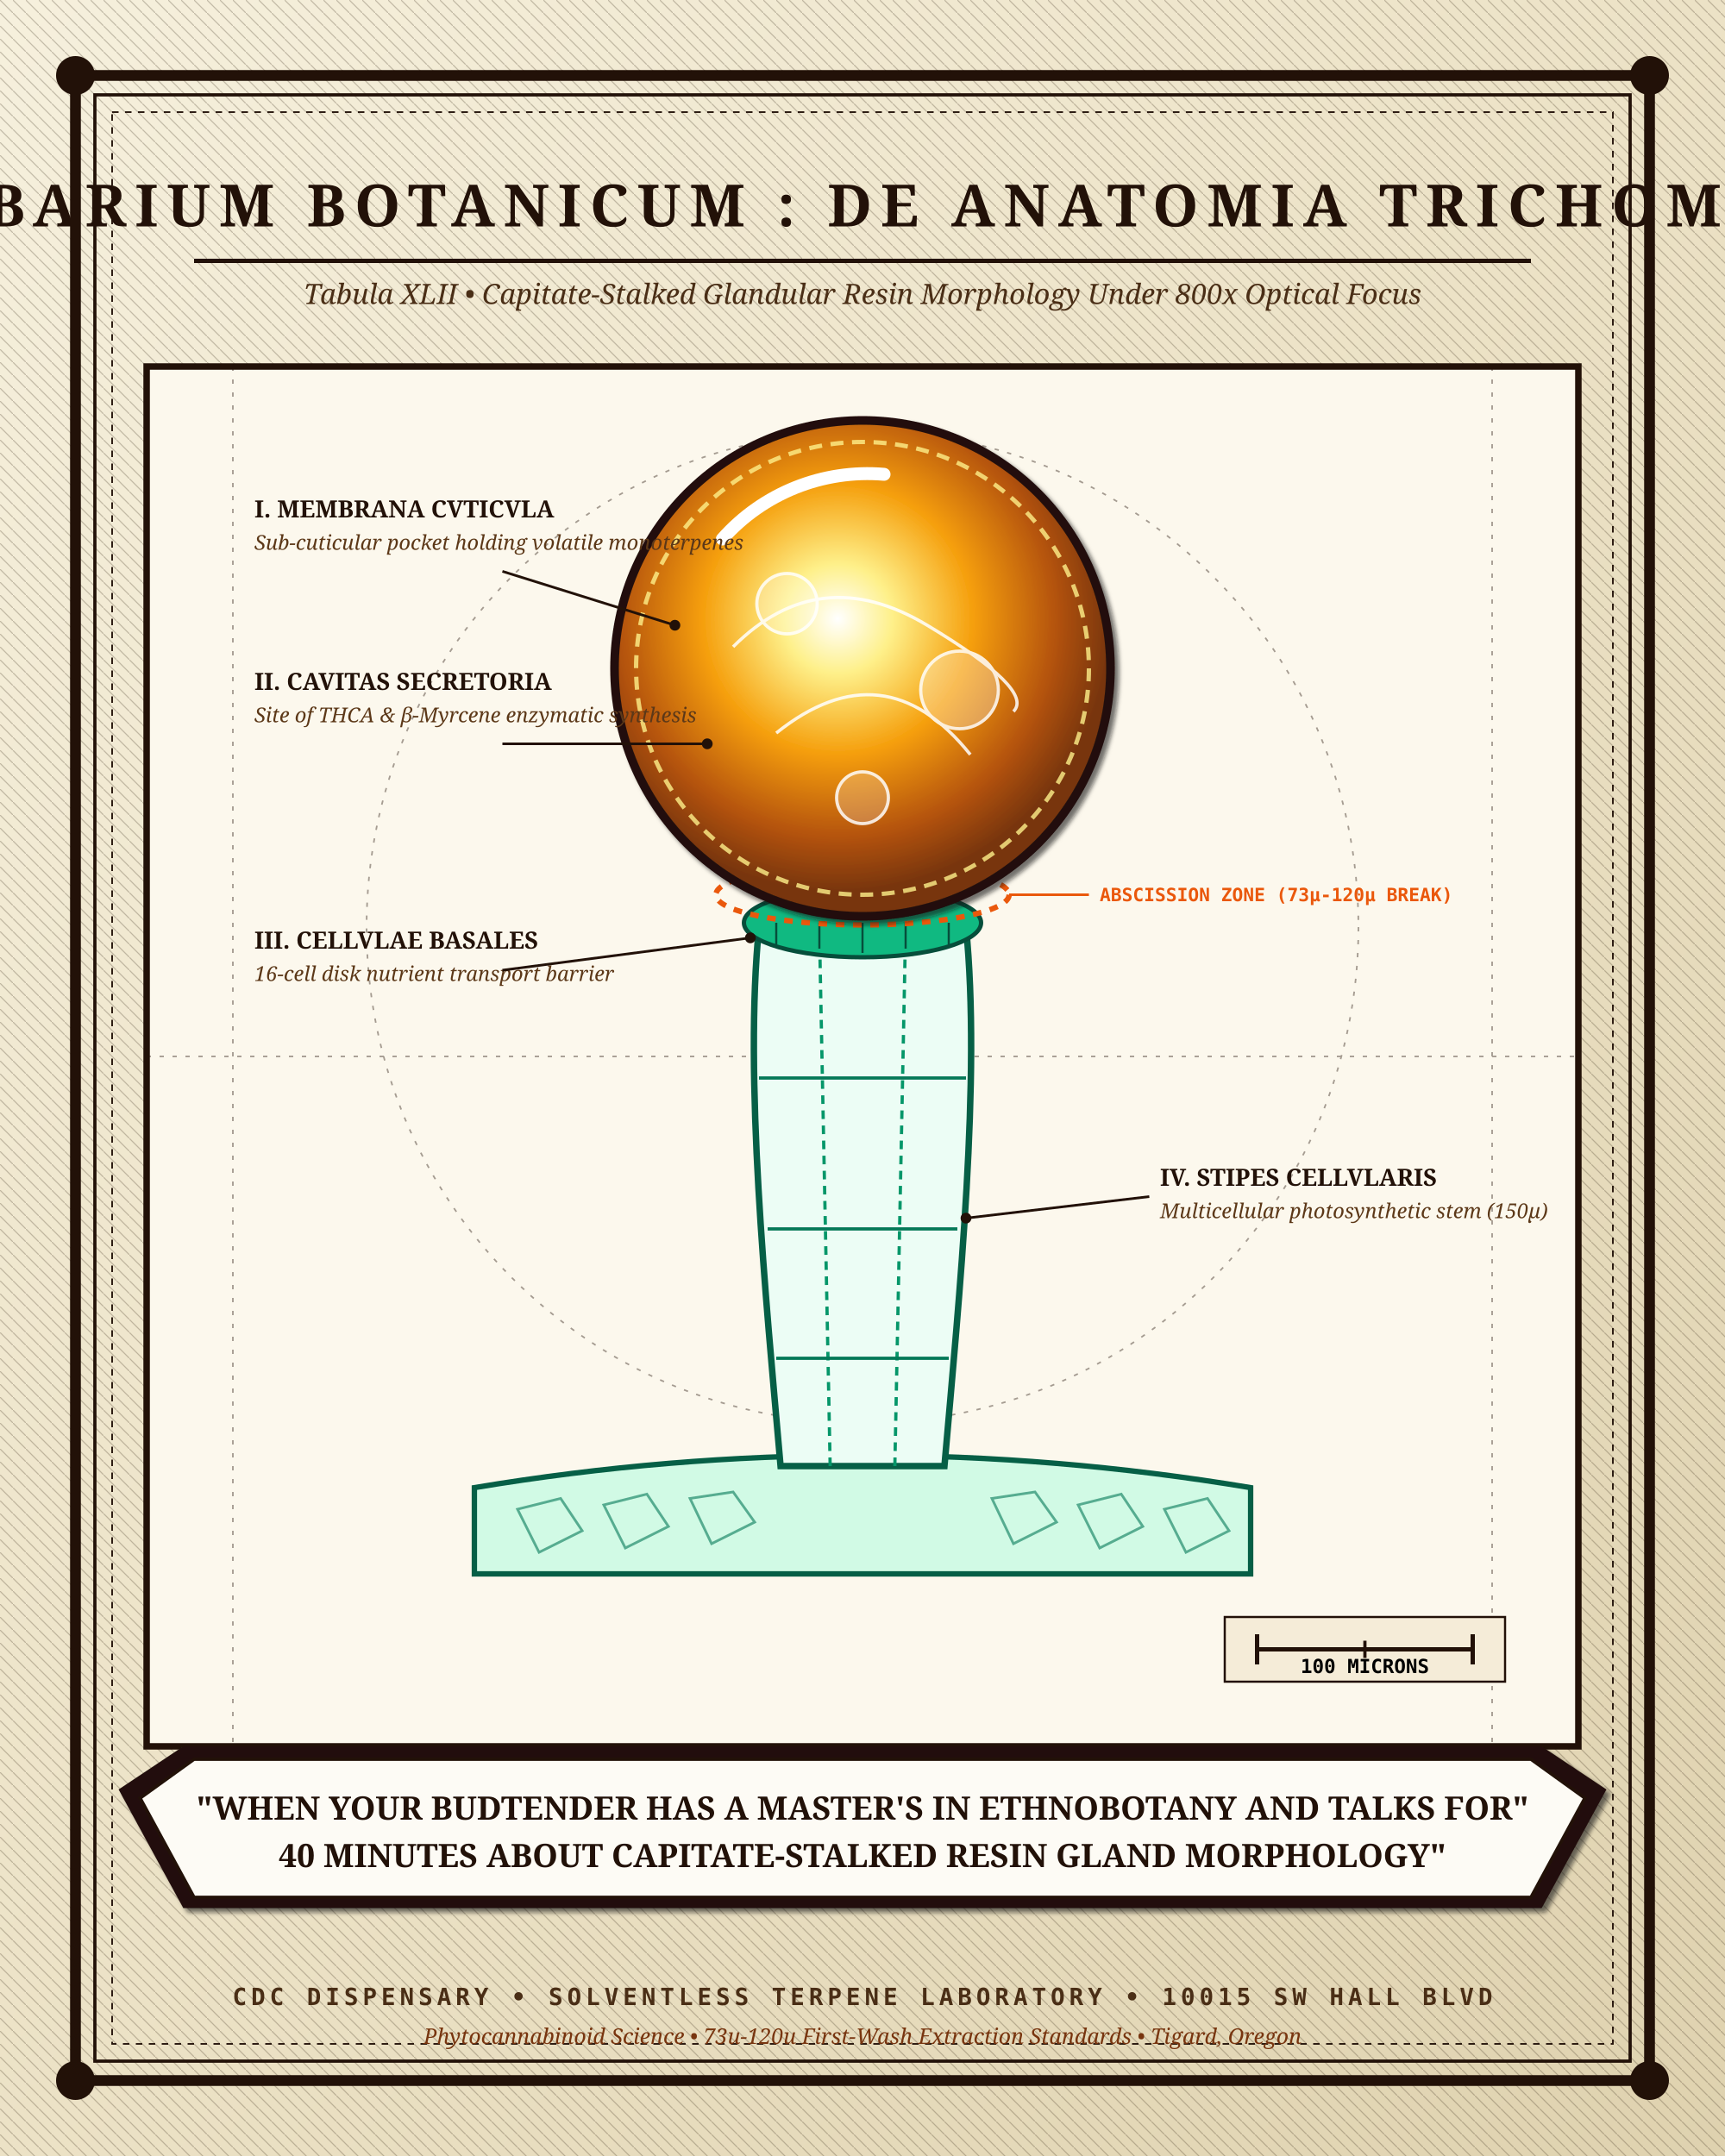
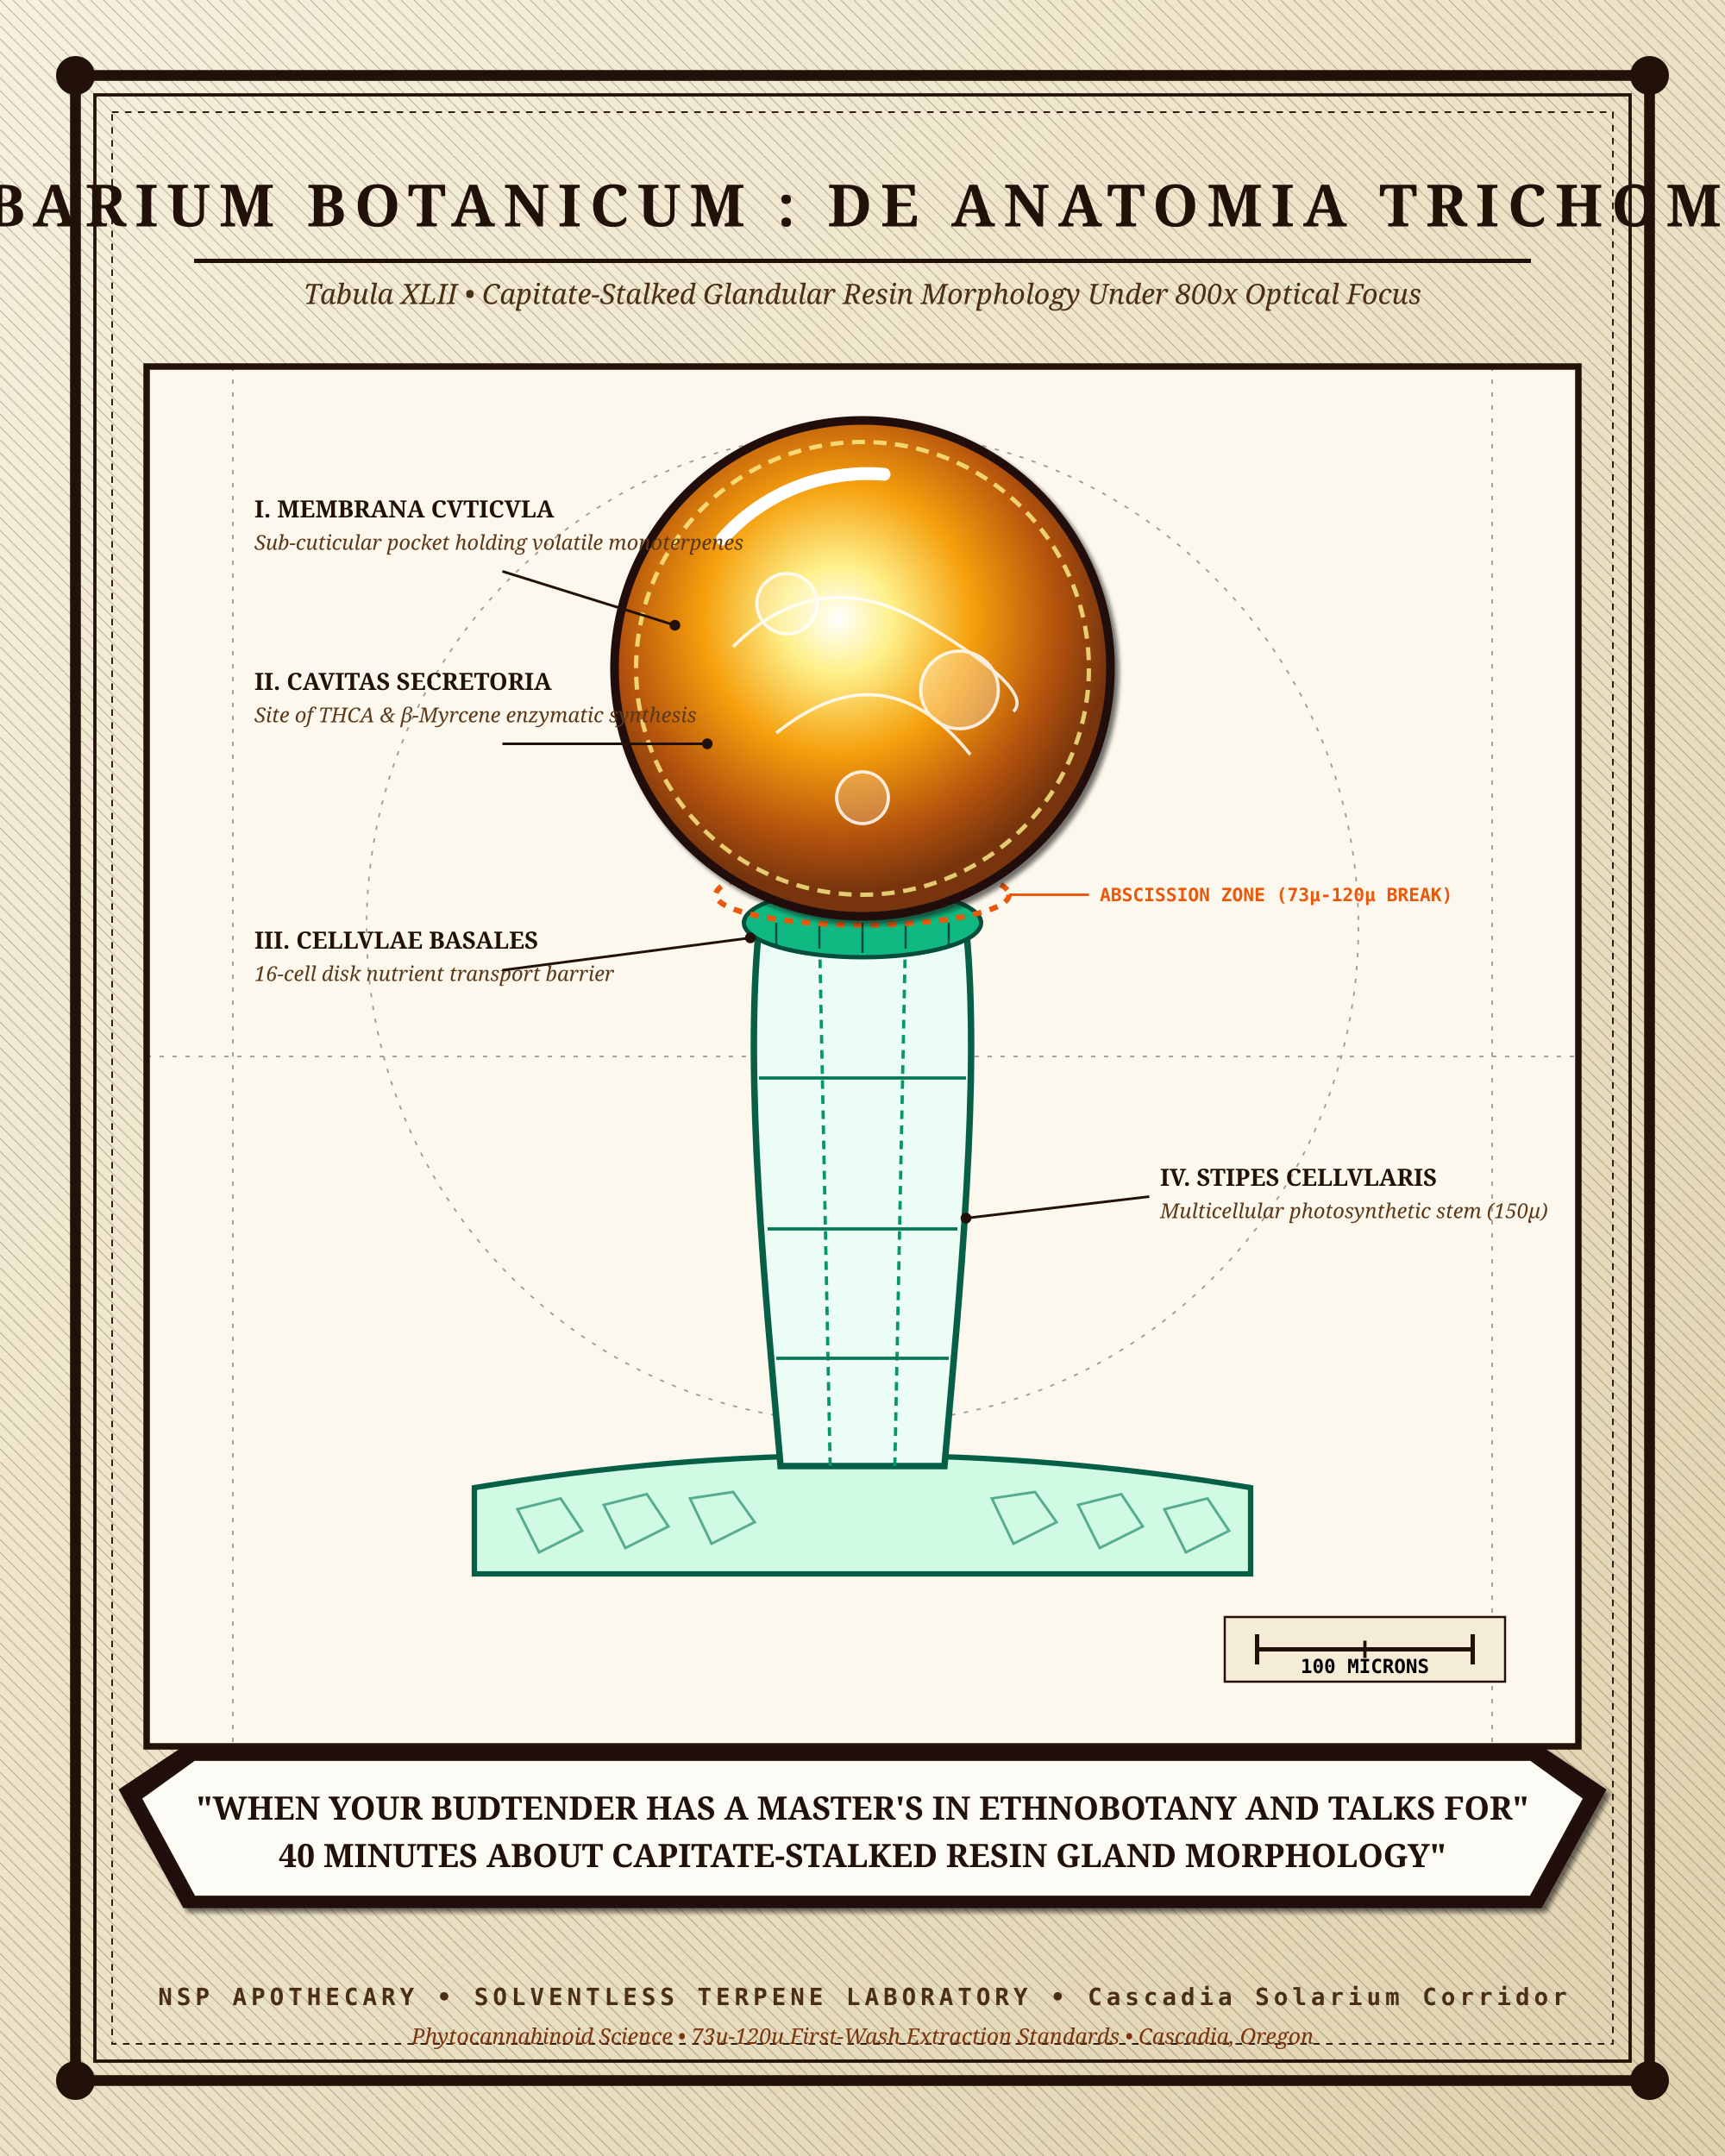
<svg xmlns="http://www.w3.org/2000/svg" viewBox="0 0 800 1000" width="100%" height="100%">
  <defs>
    <linearGradient id="lithoParchment" x1="0%" y1="0%" x2="100%" y2="100%">
      <stop offset="0%" stop-color="#f6f0dd" />
      <stop offset="50%" stop-color="#ece2c6" />
      <stop offset="100%" stop-color="#dfd2af" />
    </linearGradient>
    <radialGradient id="glandularHead" cx="45%" cy="40%" r="55%">
      <stop offset="0%" stop-color="#ffffff" />
      <stop offset="20%" stop-color="#fef08a" />
      <stop offset="50%" stop-color="#f59e0b" />
      <stop offset="80%" stop-color="#b45309" />
      <stop offset="100%" stop-color="#78350f" />
    </radialGradient>
    <pattern id="lithoHatch" width="6" height="6" patternUnits="userSpaceOnUse">
      <line x1="0" y1="0" x2="6" y2="6" stroke="#2a1a0c" stroke-width="0.5" opacity="0.25" />
    </pattern>
    <filter id="inkDepth">
      <feDropShadow dx="2" dy="2" stdDeviation="1" flood-color="#1a0f07" flood-opacity="0.6" />
    </filter>
  </defs>
  <rect width="800" height="1000" fill="url(#lithoParchment)" />
  <rect width="800" height="1000" fill="url(#lithoHatch)" />
  <rect x="35" y="35" width="730" height="930" fill="none" stroke="#221108" stroke-width="5" />
  <rect x="44" y="44" width="712" height="912" fill="none" stroke="#221108" stroke-width="1.5" />
  <rect x="52" y="52" width="696" height="896" fill="none" stroke="#221108" stroke-width="0.75" stroke-dasharray="3,3" />
  <g fill="#221108">
    <circle cx="35" cy="35" r="9" />
    <circle cx="765" cy="35" r="9" />
    <circle cx="35" cy="965" r="9" />
    <circle cx="765" cy="965" r="9" />
  </g>
  <g transform="translate(400, 105)" text-anchor="middle">
    <text font-family="'Cinzel', 'Georgia', serif" font-weight="900" font-size="27" fill="#221108" letter-spacing="4">
      HERBARIUM BOTANICUM : DE ANATOMIA TRICHOMATIS
    </text>
    <line x1="-310" y1="16" x2="310" y2="16" stroke="#221108" stroke-width="2" />
    <text font-family="'Georgia', serif" font-style="italic" font-size="13" fill="#4a2e16" y="36">
      Tabula XLII • Capitate-Stalked Glandular Resin Morphology Under 800x Optical Focus
    </text>
  </g>
  <g transform="translate(68, 170)">
    <rect x="0" y="0" width="664" height="640" fill="#fcf8ed" stroke="#221108" stroke-width="3" />
    <g stroke="#221108" stroke-width="0.75" stroke-dasharray="2,4" opacity="0.4">
      <line x1="40" y1="0" x2="40" y2="640" />
      <line x1="624" y1="0" x2="624" y2="640" />
      <line x1="0" y1="320" x2="664" y2="320" />
      <circle cx="332" cy="260" r="230" fill="none" />
    </g>
    <g transform="translate(332, 280)">
      <path d="M -180 240 Q 0 210 180 240 L 180 280 L -180 280 Z" fill="#d1fae5" stroke="#065f46" stroke-width="2.5" />
      <g stroke="#047857" stroke-width="1.2" fill="none" opacity="0.6">
        <polygon points="-160,250 -140,245 -130,260 -150,270" />
        <polygon points="-120,248 -100,243 -90,258 -110,268" />
        <polygon points="-80,245 -60,242 -50,256 -70,266" />
        <polygon points="60,245 80,242 90,256 70,266" />
        <polygon points="100,248 120,243 130,258 110,268" />
        <polygon points="140,250 160,245 170,260 150,270" />
      </g>
      <path d="M -38 230 C -45 150 -55 50 -48 -20 L 48 -20 C 55 50 45 150 38 230 Z" fill="#ecfdf5" stroke="#065f46" stroke-width="3" />
      <line x1="-15" y1="230" x2="-20" y2="-20" stroke="#059669" stroke-width="1.5" stroke-dasharray="4,3" />
      <line x1="15" y1="230" x2="20" y2="-20" stroke="#059669" stroke-width="1.5" stroke-dasharray="4,3" />
      <line x1="-40" y1="180" x2="40" y2="180" stroke="#047857" stroke-width="1.5" />
      <line x1="-44" y1="120" x2="44" y2="120" stroke="#047857" stroke-width="1.5" />
      <line x1="-48" y1="50" x2="48" y2="50" stroke="#047857" stroke-width="1.5" />
      <ellipse cx="0" cy="-22" rx="55" ry="16" fill="#10b981" stroke="#064e3b" stroke-width="2" />
      <g stroke="#064e3b" stroke-width="1">
        <line x1="-40" y1="-22" x2="-40" y2="-12" />
        <line x1="-20" y1="-22" x2="-20" y2="-10" />
        <line x1="0" y1="-22" x2="0" y2="-8" />
        <line x1="20" y1="-22" x2="20" y2="-10" />
        <line x1="40" y1="-22" x2="40" y2="-12" />
      </g>
      <ellipse cx="0" cy="-35" rx="68" ry="14" fill="none" stroke="#ea580c" stroke-width="2.5" stroke-dasharray="4,4" />
      <text font-family="'JetBrains Mono', monospace" font-size="8.5" font-weight="bold" fill="#ea580c" x="110" y="-32">ABSCISSION ZONE (73μ-120μ BREAK)</text>
      <line x1="68" y1="-35" x2="105" y2="-35" stroke="#ea580c" stroke-width="1.2" />
      <circle cx="0" cy="-140" r="115" fill="url(#glandularHead)" stroke="#221108" stroke-width="4" filter="url(#inkDepth)" />
      <circle cx="0" cy="-140" r="105" fill="none" stroke="#fef08a" stroke-width="2" stroke-dasharray="6,4" opacity="0.8" />
      <g stroke="#ffffff" stroke-width="1.5" fill="none" opacity="0.85">
        <path d="M -60 -150 Q -20 -190 30 -160 T 70 -120" />
        <path d="M -40 -110 Q 10 -150 50 -100" />
        <circle cx="-35" cy="-170" r="14" fill="#ffffff" fill-opacity="0.3" />
        <circle cx="45" cy="-130" r="18" fill="#ffffff" fill-opacity="0.35" />
        <circle cx="0" cy="-80" r="12" fill="#ffffff" fill-opacity="0.25" />
      </g>
      <path d="M -65 -200 A 90 90 0 0 1 10 -230" stroke="#ffffff" stroke-width="6" stroke-linecap="round" fill="none" />
    </g>
    <g font-family="'Georgia', serif" font-size="11" fill="#221108">
      <text x="50" y="70" font-weight="bold">I. MEMBRANA CVTICVLA</text>
      <text x="50" y="85" font-style="italic" font-size="9.5" fill="#5c3818">Sub-cuticular pocket holding volatile monoterpenes</text>
      <line x1="165" y1="95" x2="245" y2="120" stroke="#221108" stroke-width="1.2" />
      <circle cx="245" cy="120" r="2.5" fill="#221108" />
      <text x="50" y="150" font-weight="bold">II. CAVITAS SECRETORIA</text>
      <text x="50" y="165" font-style="italic" font-size="9.5" fill="#5c3818">Site of THCA &amp; β-Myrcene enzymatic synthesis</text>
      <line x1="165" y1="175" x2="260" y2="175" stroke="#221108" stroke-width="1.2" />
      <circle cx="260" cy="175" r="2.5" fill="#221108" />
      <text x="50" y="270" font-weight="bold">III. CELLVLAE BASALES</text>
      <text x="50" y="285" font-style="italic" font-size="9.5" fill="#5c3818">16-cell disk nutrient transport barrier</text>
      <line x1="165" y1="280" x2="280" y2="265" stroke="#221108" stroke-width="1.2" />
      <circle cx="280" cy="265" r="2.5" fill="#221108" />
      <text x="470" y="380" font-weight="bold">IV. STIPES CELLVLARIS</text>
      <text x="470" y="395" font-style="italic" font-size="9.5" fill="#5c3818">Multicellular photosynthetic stem (150μ)</text>
      <line x1="465" y1="385" x2="380" y2="395" stroke="#221108" stroke-width="1.2" />
      <circle cx="380" cy="395" r="2.5" fill="#221108" />
    </g>
    <g transform="translate(500, 580)">
      <rect x="0" y="0" width="130" height="30" fill="#f5ecd8" stroke="#221108" stroke-width="1" />
      <line x1="15" y1="15" x2="115" y2="15" stroke="#221108" stroke-width="2" />
      <line x1="15" y1="8" x2="15" y2="22" stroke="#221108" stroke-width="2" />
      <line x1="115" y1="8" x2="115" y2="22" stroke="#221108" stroke-width="2" />
      <line x1="65" y1="11" x2="65" y2="19" stroke="#221108" stroke-width="1.5" />
      <text font-family="'JetBrains Mono', monospace" font-size="9" font-weight="bold" x="65" y="26" text-anchor="middle">100 MICRONS</text>
    </g>
  </g>
  <g transform="translate(400, 850)">
    <path d="M -345 -20 L -315 -40 L 315 -40 L 345 -20 L 315 35 L -315 35 Z" fill="#221108" filter="url(#inkDepth)" />
    <path d="M -335 -16 L -310 -34 L 310 -34 L 335 -16 L 310 30 L -310 30 Z" fill="#fdfbf5" stroke="#221108" stroke-width="1.5" />
    <text font-family="'Cinzel', 'Georgia', serif" font-weight="900" font-size="15" fill="#221108" text-anchor="middle" y="-6">
      "WHEN YOUR BUDTENDER HAS A MASTER'S IN ETHNOBOTANY AND TALKS FOR"
    </text>
    <text font-family="'Cinzel', 'Georgia', serif" font-weight="900" font-size="15" fill="#221108" text-anchor="middle" y="16">
      40 MINUTES ABOUT CAPITATE-STALKED RESIN GLAND MORPHOLOGY"
    </text>
  </g>
  <g transform="translate(400, 930)" text-anchor="middle">
    <text font-family="'JetBrains Mono', monospace" font-size="11" font-weight="bold" fill="#4a2e16" letter-spacing="2">
-       CDC DISPENSARY • SOLVENTLESS TERPENE LABORATORY • 10015 SW HALL BLVD
+       NSP APOTHECARY • SOLVENTLESS TERPENE LABORATORY • Cascadia Solarium Corridor
    </text>
    <text font-family="'Georgia', serif" font-style="italic" font-size="10" fill="#78350f" y="18">
-       Phytocannabinoid Science • 73u-120u First-Wash Extraction Standards • Tigard, Oregon
+       Phytocannabinoid Science • 73u-120u First-Wash Extraction Standards • Cascadia, Oregon
    </text>
  </g>
</svg>
